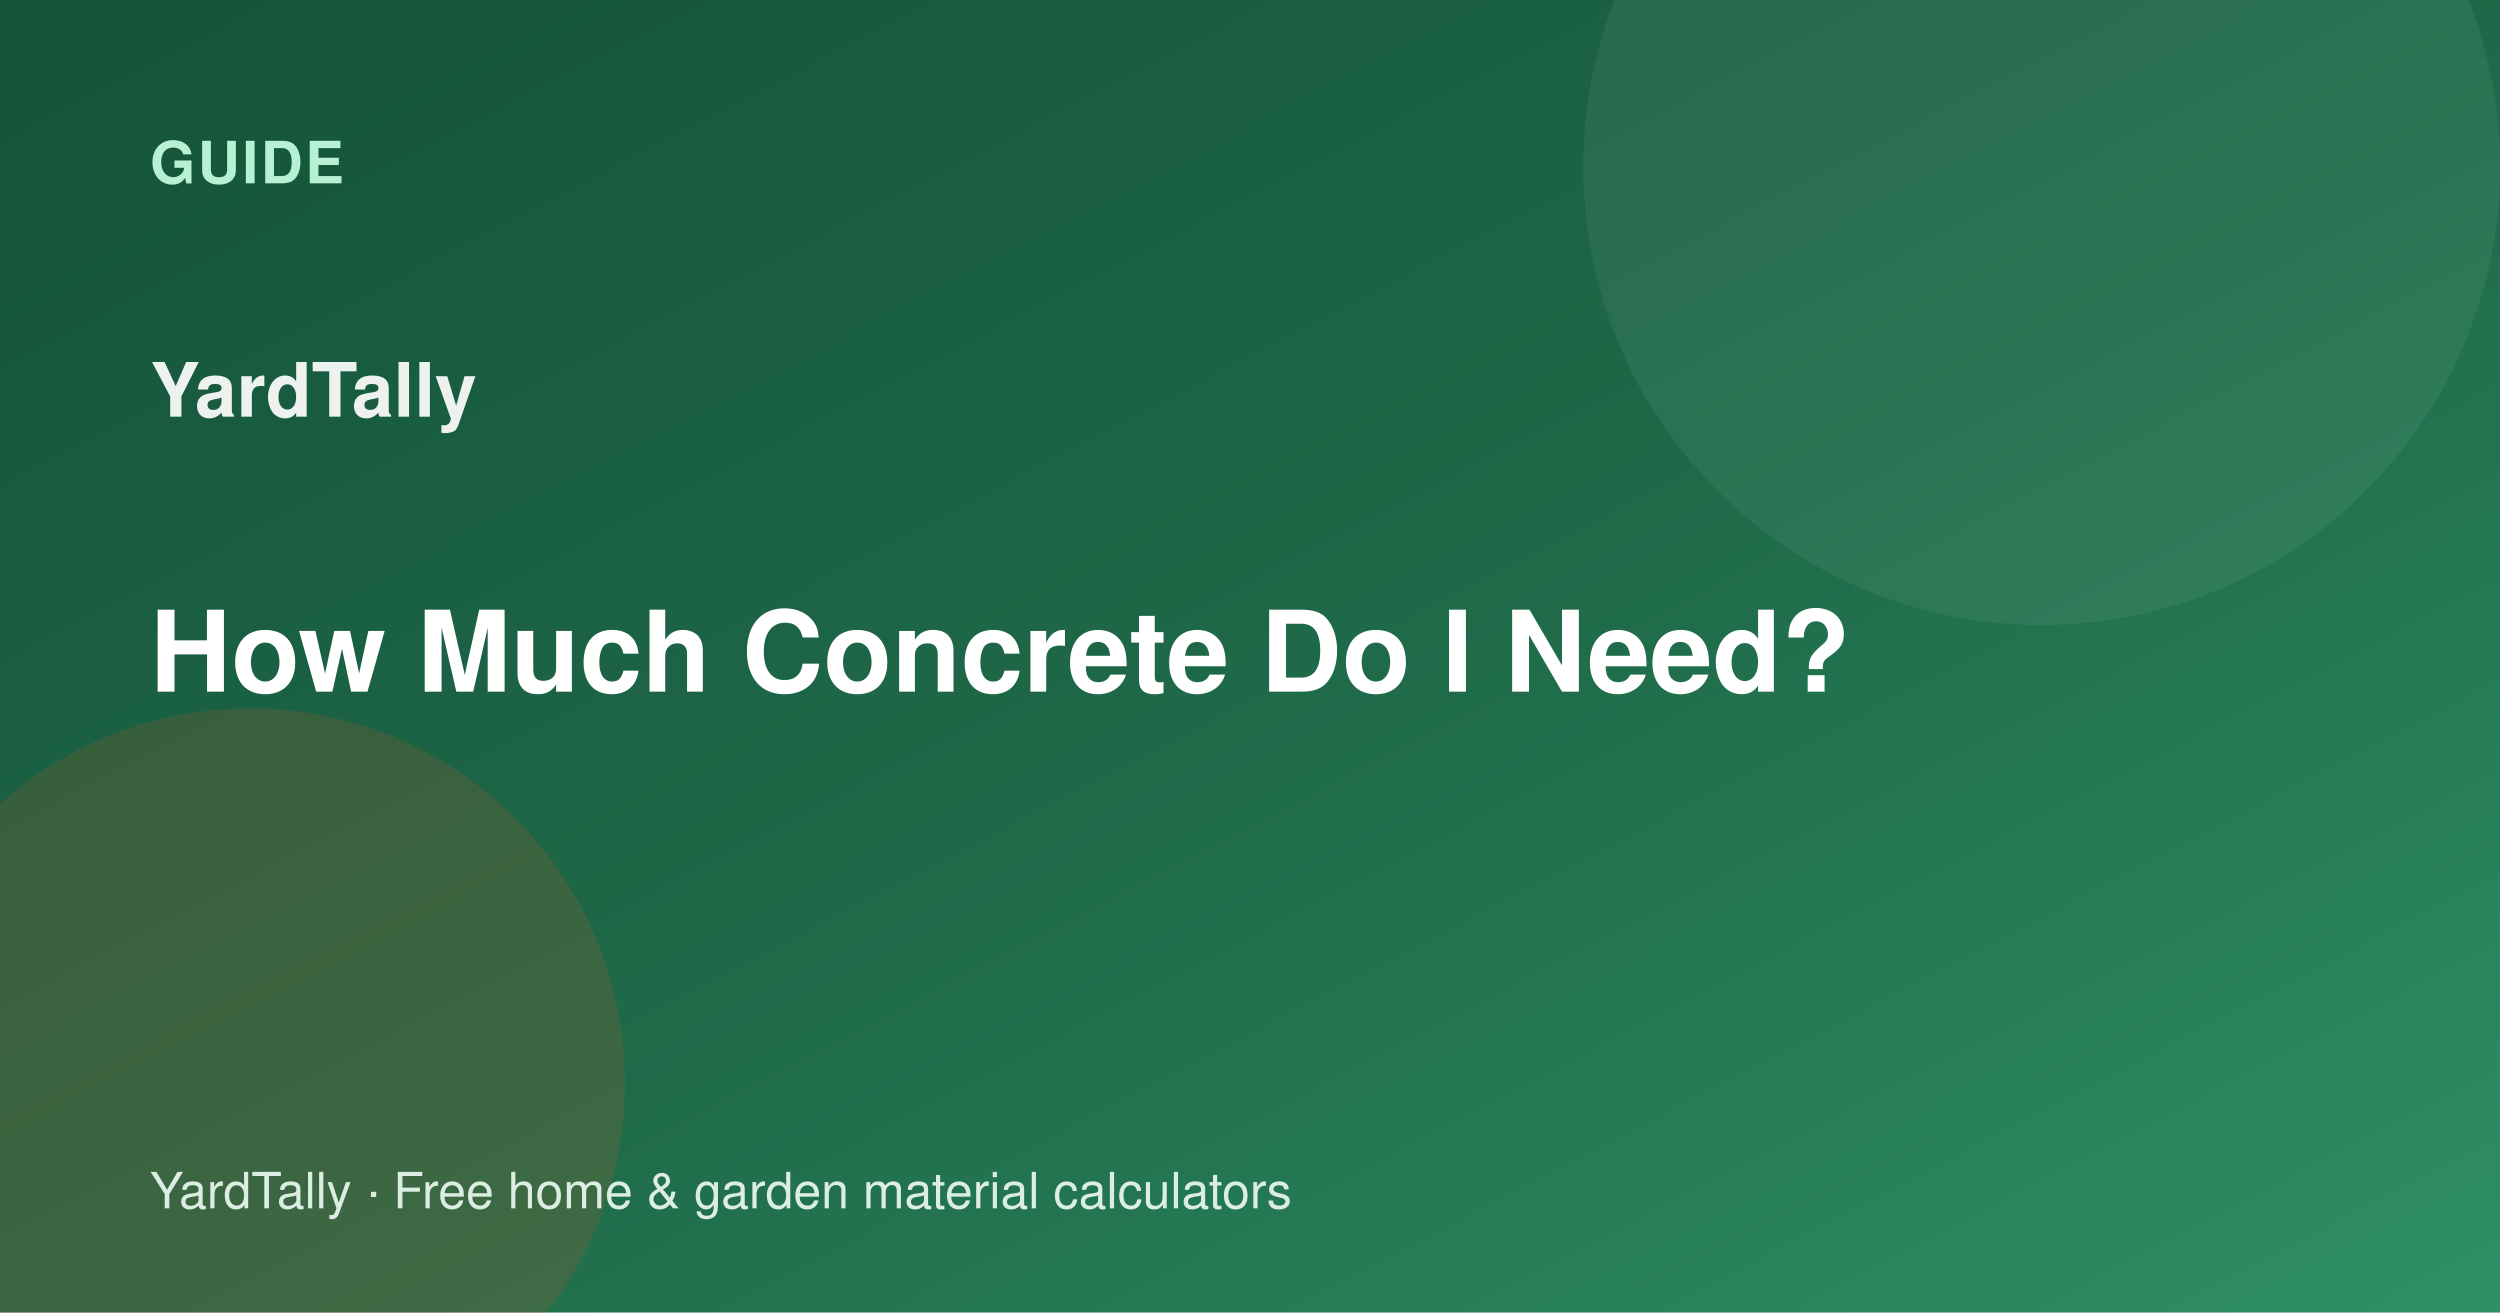
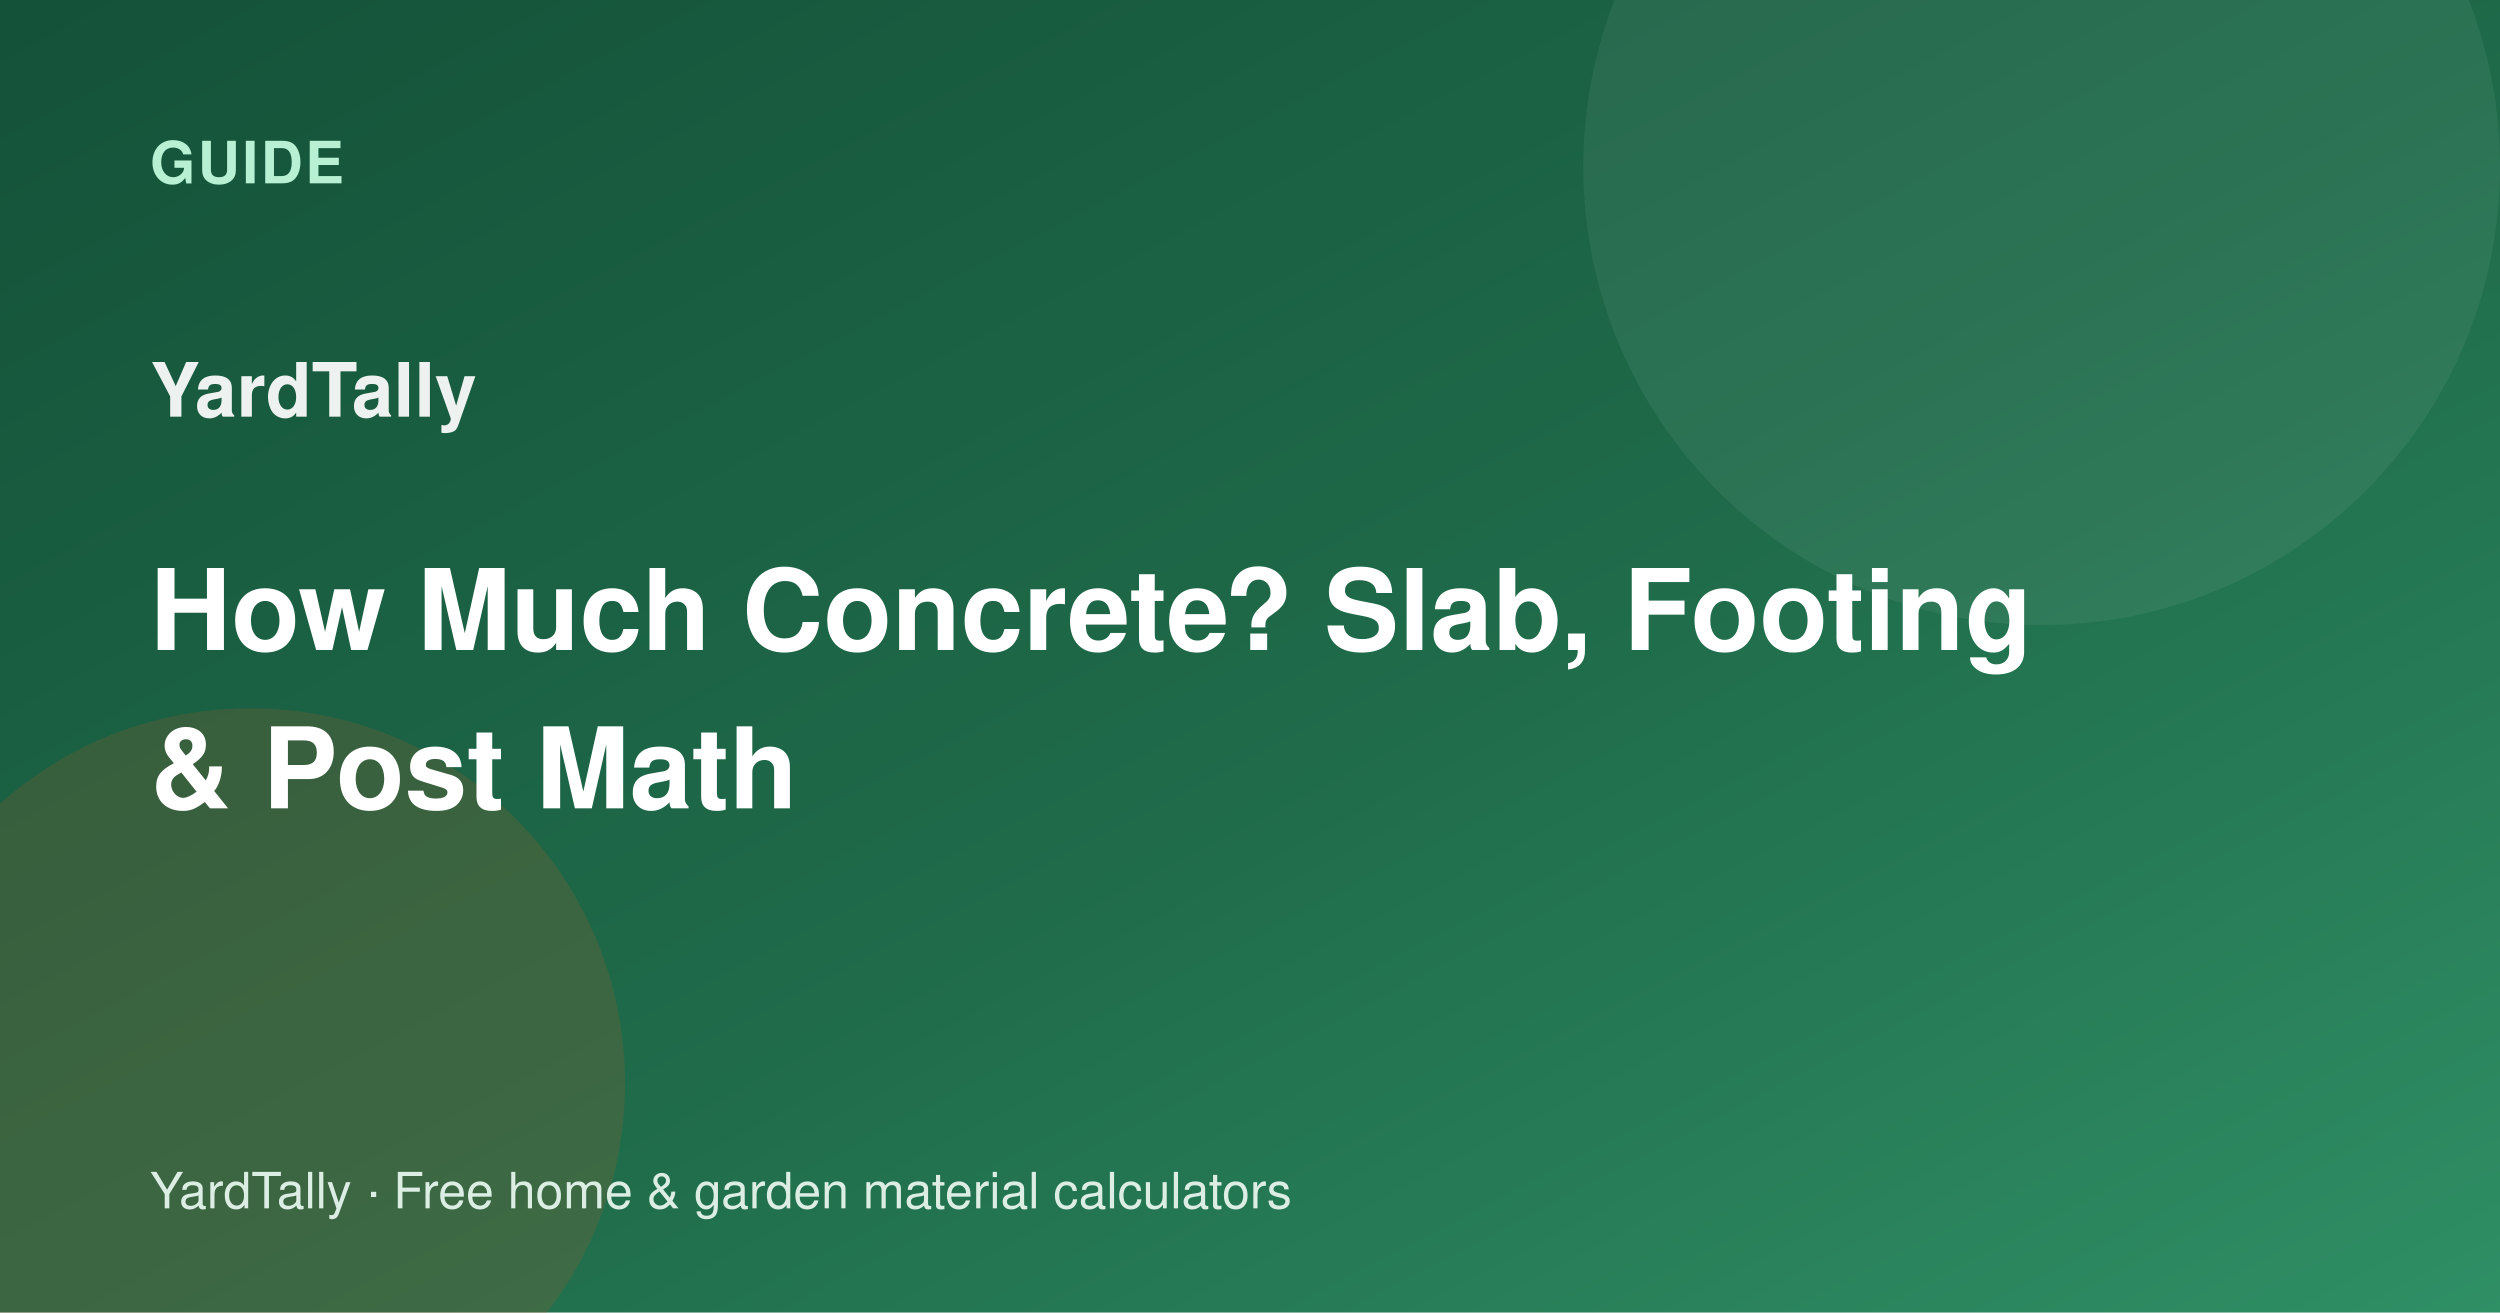
<svg xmlns="http://www.w3.org/2000/svg" width="1200" height="630" viewBox="0 0 1200 630">
  <defs>
    <linearGradient id="bg" x1="0" y1="0" x2="1" y2="1">
      <stop offset="0%" stop-color="#145239" />
      <stop offset="55%" stop-color="#1f6b4a" />
      <stop offset="100%" stop-color="#2f8f65" />
    </linearGradient>
  </defs>
  <rect width="1200" height="630" fill="url(#bg)" />
  <circle cx="980" cy="80" r="220" fill="#ffffff" fill-opacity="0.06" />
  <circle cx="120" cy="520" r="180" fill="#c45c26" fill-opacity="0.18" />
  <text x="72" y="88" font-family="ui-sans-serif, system-ui, Segoe UI, Helvetica, Arial, sans-serif" font-size="28" font-weight="600" fill="#b7f0d2" letter-spacing="0.04em">GUIDE</text>
  <text x="72" y="200" font-family="ui-sans-serif, system-ui, Segoe UI, Helvetica, Arial, sans-serif" font-size="36" font-weight="700" fill="#ffffff" fill-opacity="0.92">YardTally</text>
-   <text x="72" y="332" font-family="ui-sans-serif, system-ui, Segoe UI, Helvetica, Arial, sans-serif" font-size="54" font-weight="700" fill="#ffffff">How Much Concrete Do I Need?</text>
+   <text x="72" y="312" font-family="ui-sans-serif, system-ui, Segoe UI, Helvetica, Arial, sans-serif" font-size="54" font-weight="700" fill="#ffffff">How Much Concrete? Slab, Footing</text>
+   <text x="72" y="388" font-family="ui-sans-serif, system-ui, Segoe UI, Helvetica, Arial, sans-serif" font-size="54" font-weight="700" fill="#ffffff">&amp; Post Math</text>
  <text x="72" y="580" font-family="ui-sans-serif, system-ui, Segoe UI, Helvetica, Arial, sans-serif" font-size="24" fill="#dceee4">YardTally · Free home &amp; garden material calculators</text>
</svg>
